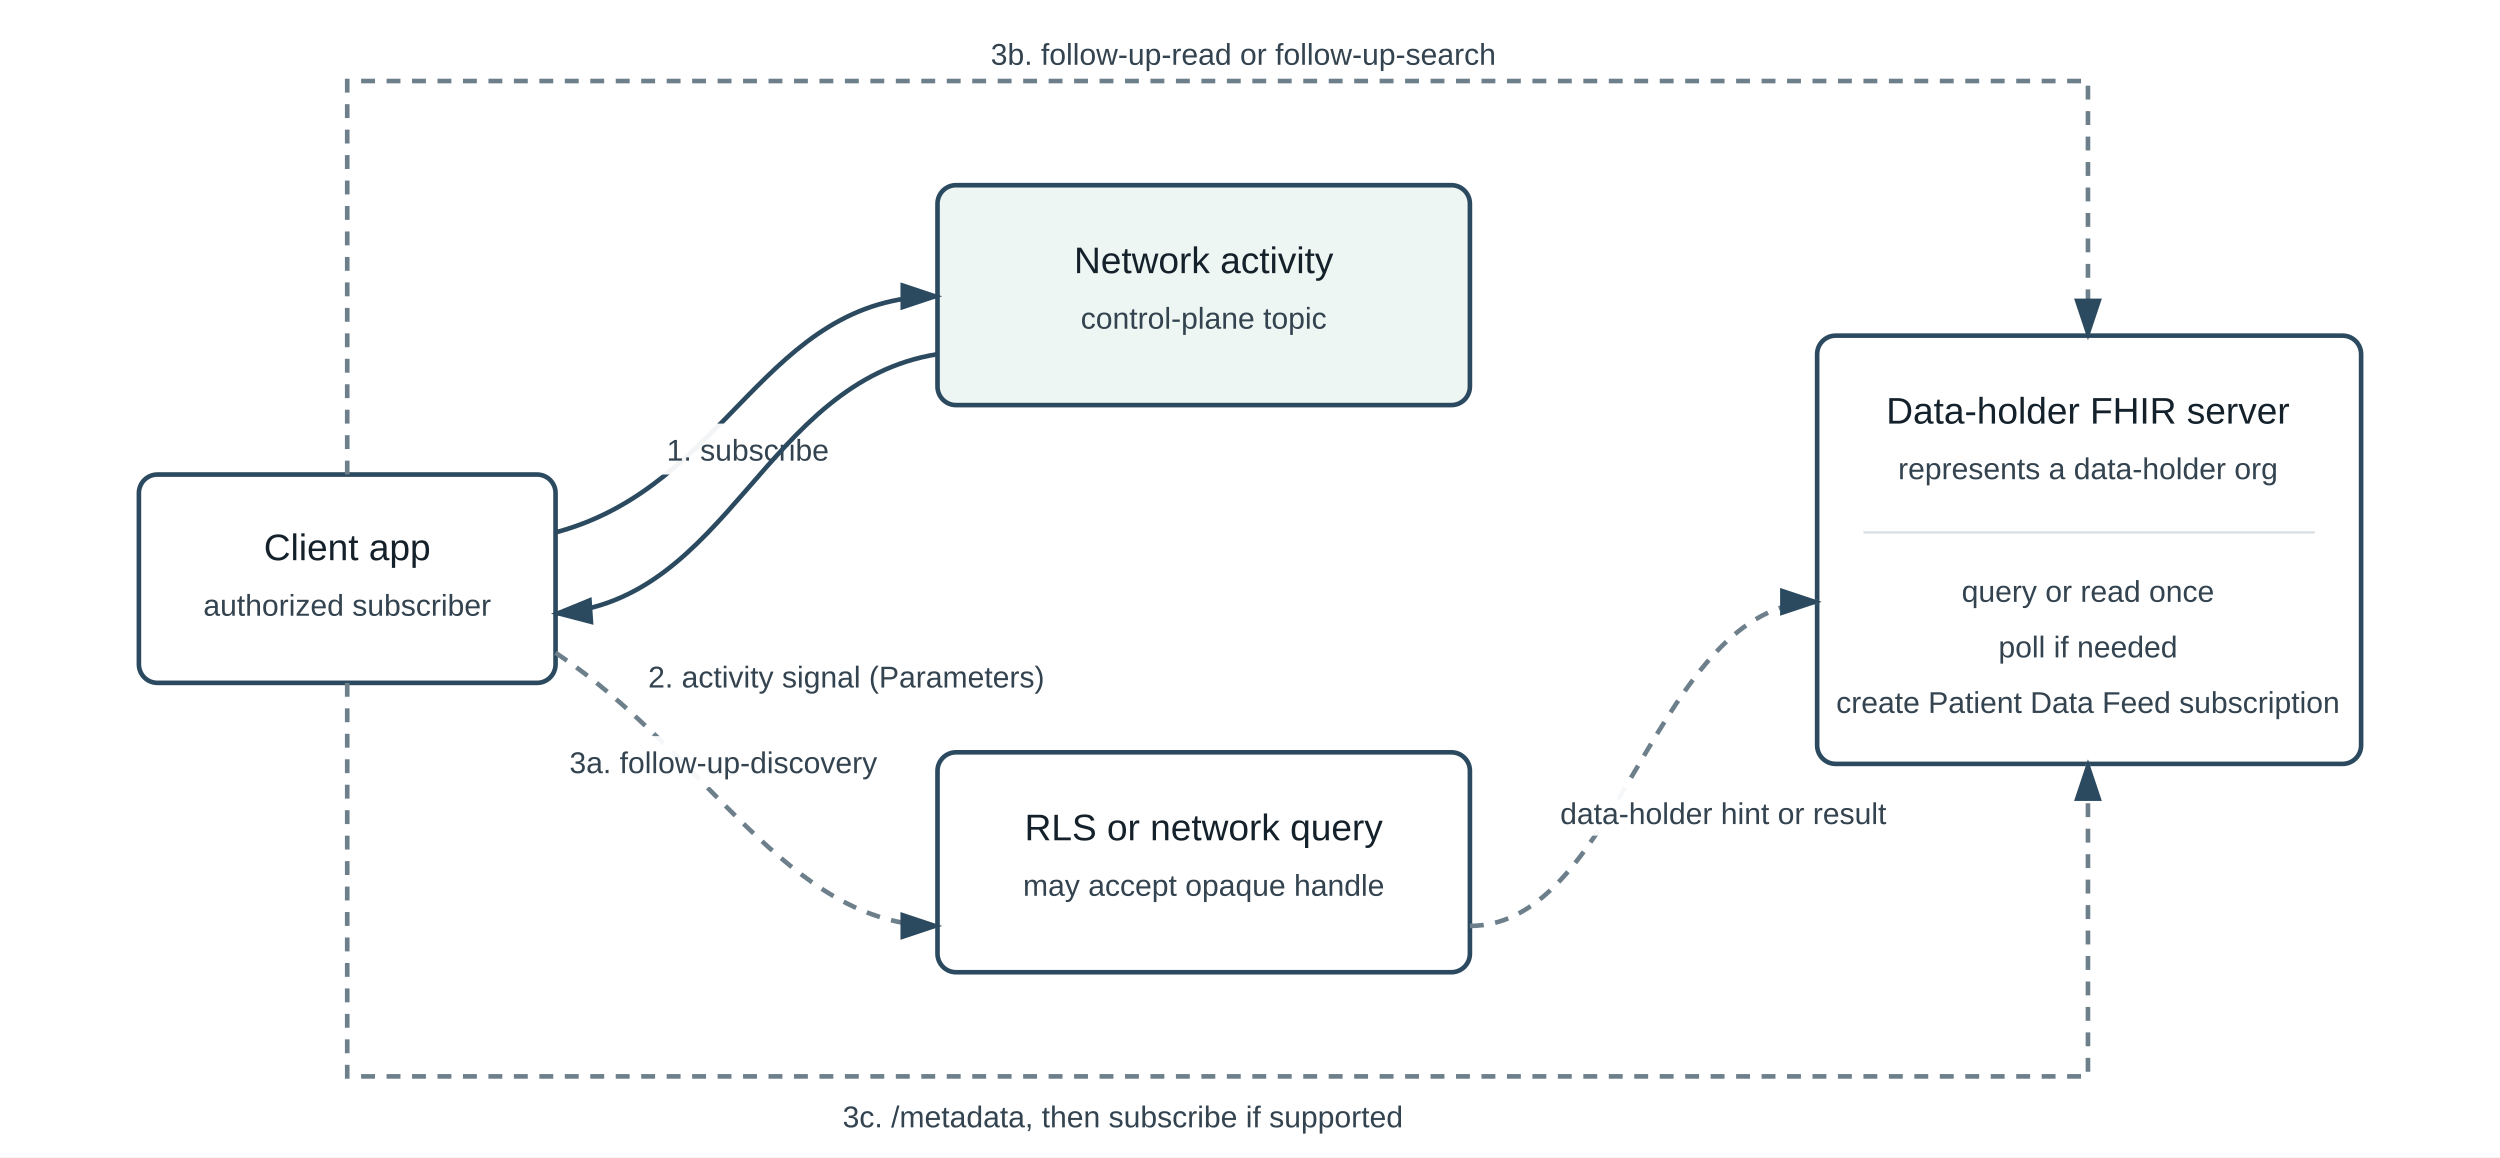
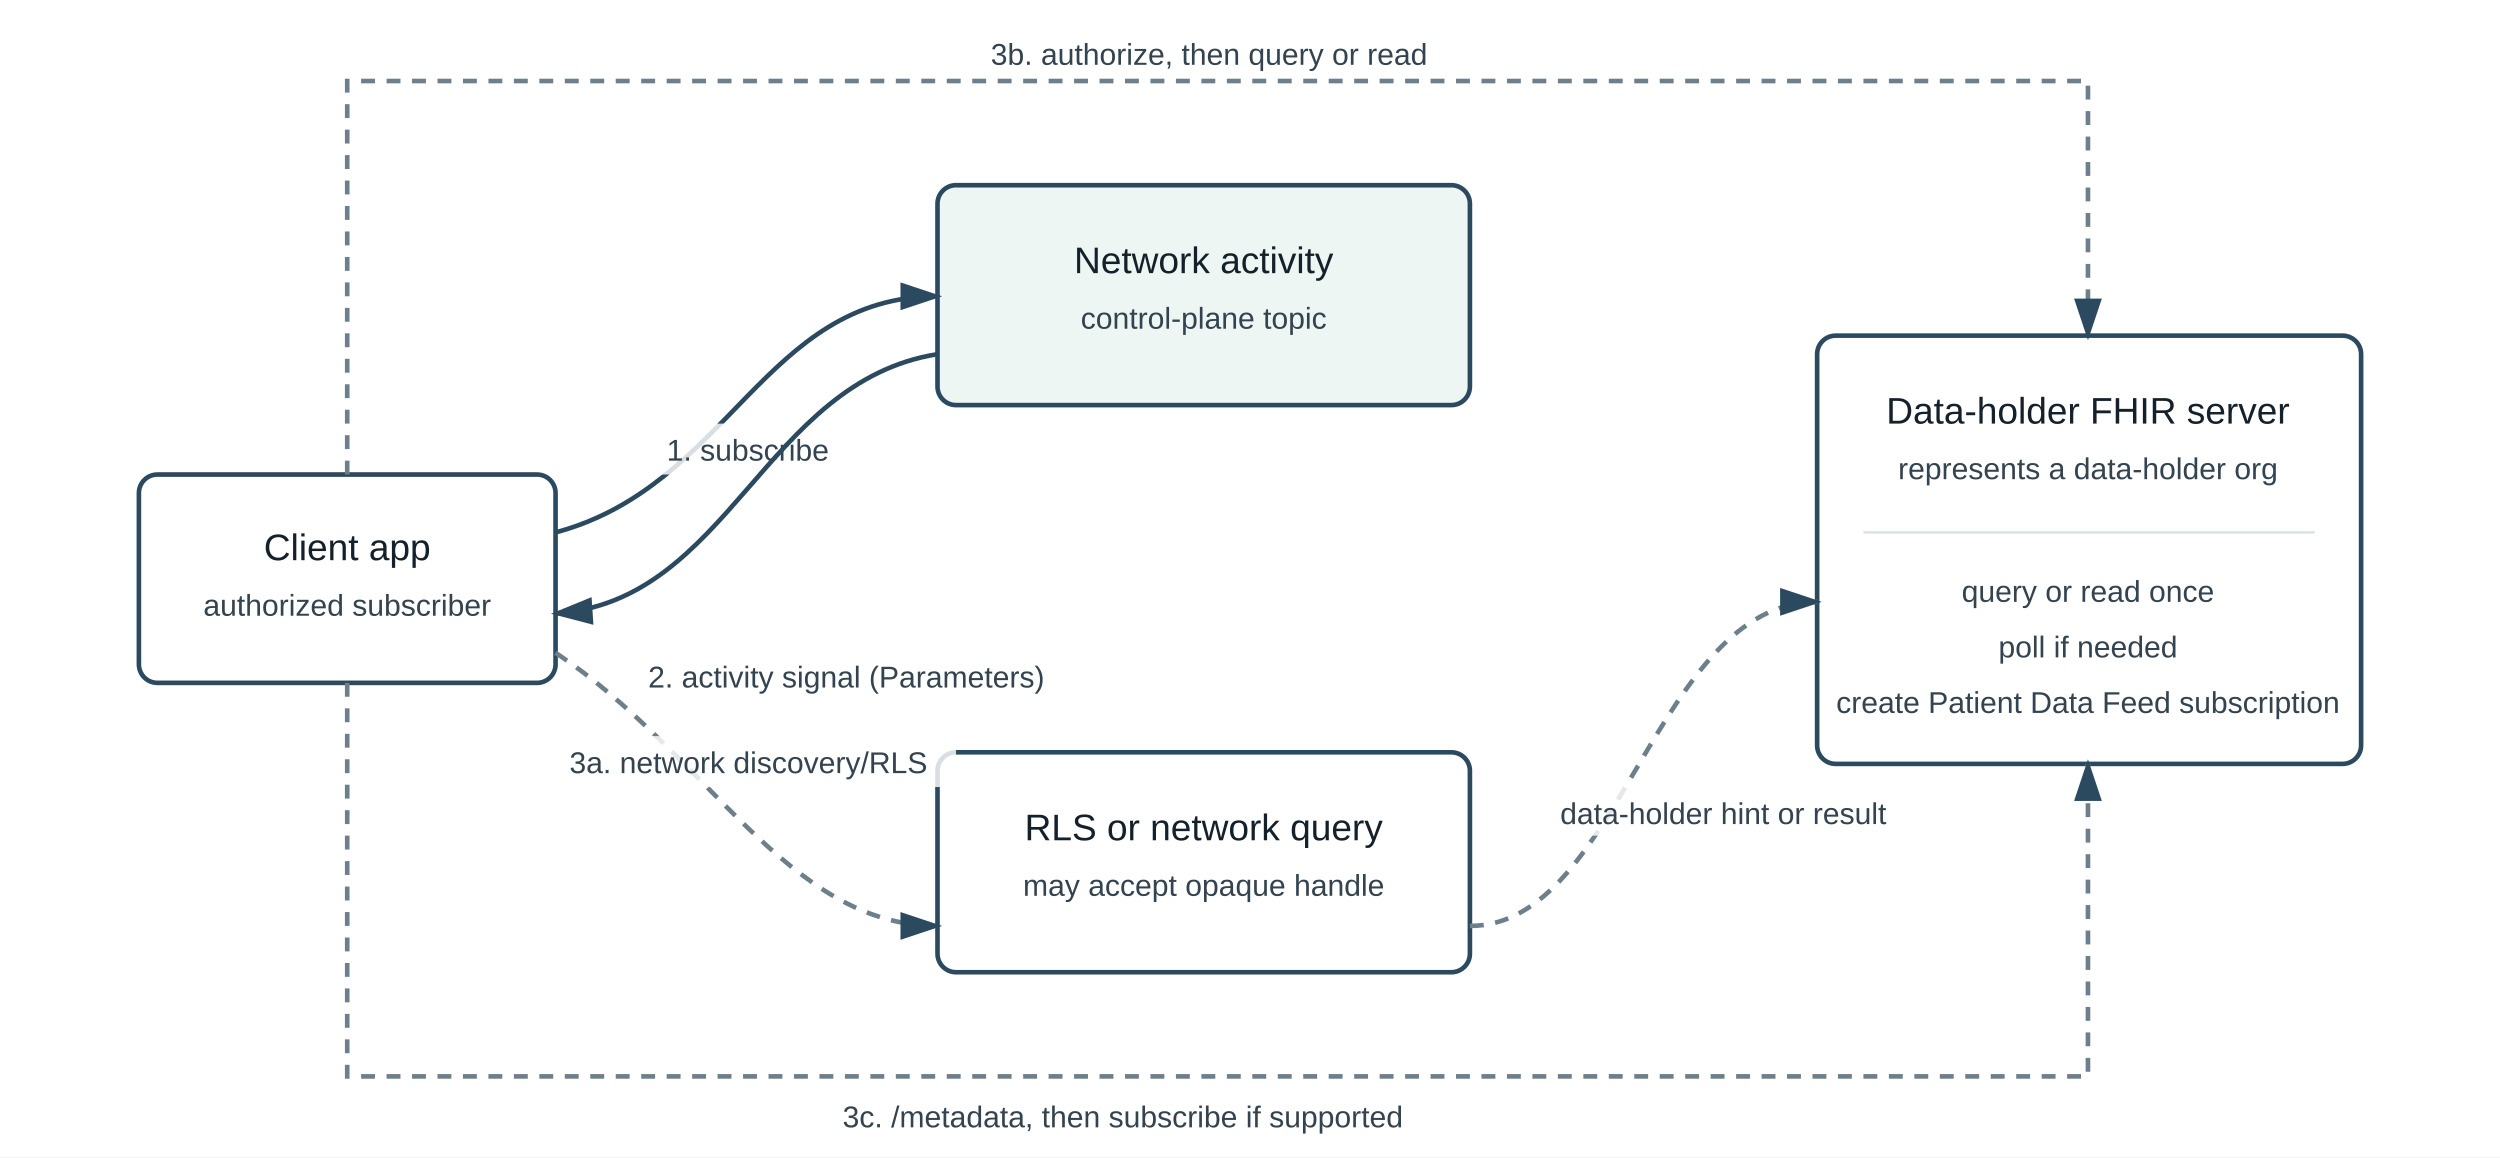
<svg xmlns="http://www.w3.org/2000/svg" width="1080" height="500" viewBox="0 0 1080 500" role="img" aria-labelledby="title desc">
  <defs>
    <marker id="arrow" markerWidth="10" markerHeight="10" refX="8" refY="3" orient="auto" markerUnits="strokeWidth">
      <path d="M0,0 L0,6 L9,3 z" fill="#2b4a5f" />
    </marker>
    <style>
      .box { fill: #ffffff; stroke: #2b4a5f; stroke-width: 2; rx: 8; }
      .soft { fill: #eef6f3; stroke: #2b4a5f; stroke-width: 2; rx: 8; }
      .label { font-family: Arial, sans-serif; font-size: 16px; fill: #14212b; }
      .small { font-family: Arial, sans-serif; font-size: 13px; fill: #33434f; }
-       .tag-bg { fill: #ffffff; opacity: 0.94; }
+       .tag-bg { fill: #ffffff; opacity: 0.82; }
      .line { stroke: #2b4a5f; stroke-width: 2; fill: none; marker-end: url(#arrow); }
      .dash { stroke: #6d7f8b; stroke-width: 2; fill: none; stroke-dasharray: 6 5; marker-end: url(#arrow); }
      .divider { stroke: #d8e0e5; stroke-width: 1; }
    </style>
  </defs>
  <rect width="1080" height="500" fill="#ffffff" />
  <rect x="60" y="205" width="180" height="90" class="box" />
  <text x="150" y="242" text-anchor="middle" class="label">Client app</text>
  <text x="150" y="266" text-anchor="middle" class="small">authorized subscriber</text>
  <rect x="405" y="80" width="230" height="95" class="soft" />
  <text x="520" y="118" text-anchor="middle" class="label">Network activity</text>
  <text x="520" y="142" text-anchor="middle" class="small">control-plane topic</text>
  <rect x="405" y="325" width="230" height="95" class="box" />
  <text x="520" y="363" text-anchor="middle" class="label">RLS or network query</text>
  <text x="520" y="387" text-anchor="middle" class="small">may accept opaque handle</text>
  <rect x="785" y="145" width="235" height="185" class="box" />
  <text x="902" y="183" text-anchor="middle" class="label">Data-holder FHIR server</text>
  <text x="902" y="207" text-anchor="middle" class="small">represents a data-holder org</text>
  <line x1="805" y1="230" x2="1000" y2="230" class="divider" />
  <text x="902" y="260" text-anchor="middle" class="small">query or read once</text>
  <text x="902" y="284" text-anchor="middle" class="small">poll if needed</text>
  <text x="902" y="308" text-anchor="middle" class="small">create Patient Data Feed subscription</text>
  <path d="M240 230 C315 210 330 128 405 128" class="line" />
  <rect x="278" y="183" width="92" height="22" class="tag-bg" />
  <text x="288" y="199" class="small">1. subscribe</text>
  <path d="M405 153 C330 165 315 260 240 265" class="line" />
  <rect x="270" y="281" width="220" height="22" class="tag-bg" />
  <text x="280" y="297" class="small">2. activity signal (Parameters)</text>
  <path d="M240 282 C305 325 340 400 405 400" class="dash" />
-   <rect x="238" y="318" width="160" height="22" class="tag-bg" />
-   <text x="246" y="334" class="small">3a. follow-up-discovery</text>
+   <rect x="238" y="318" width="175" height="22" class="tag-bg" />
+   <text x="246" y="334" class="small">3a. network discovery/RLS</text>
  <path d="M635 400 C700 400 715 260 785 260" class="dash" />
  <rect x="666" y="339" width="142" height="22" class="tag-bg" />
  <text x="674" y="356" class="small">data-holder hint or result</text>
  <path d="M150 205 V35 H902 V145" class="dash" />
-   <rect x="420" y="11" width="280" height="22" class="tag-bg" />
-   <text x="428" y="28" class="small">3b. follow-up-read or follow-up-search</text>
+   <rect x="420" y="11" width="245" height="22" class="tag-bg" />
+   <text x="428" y="28" class="small">3b. authorize, then query or read</text>
  <path d="M150 295 V465 H902 V330" class="dash" />
  <rect x="356" y="470" width="350" height="22" class="tag-bg" />
  <text x="364" y="487" class="small">3c. /metadata, then subscribe if supported</text>
</svg>
